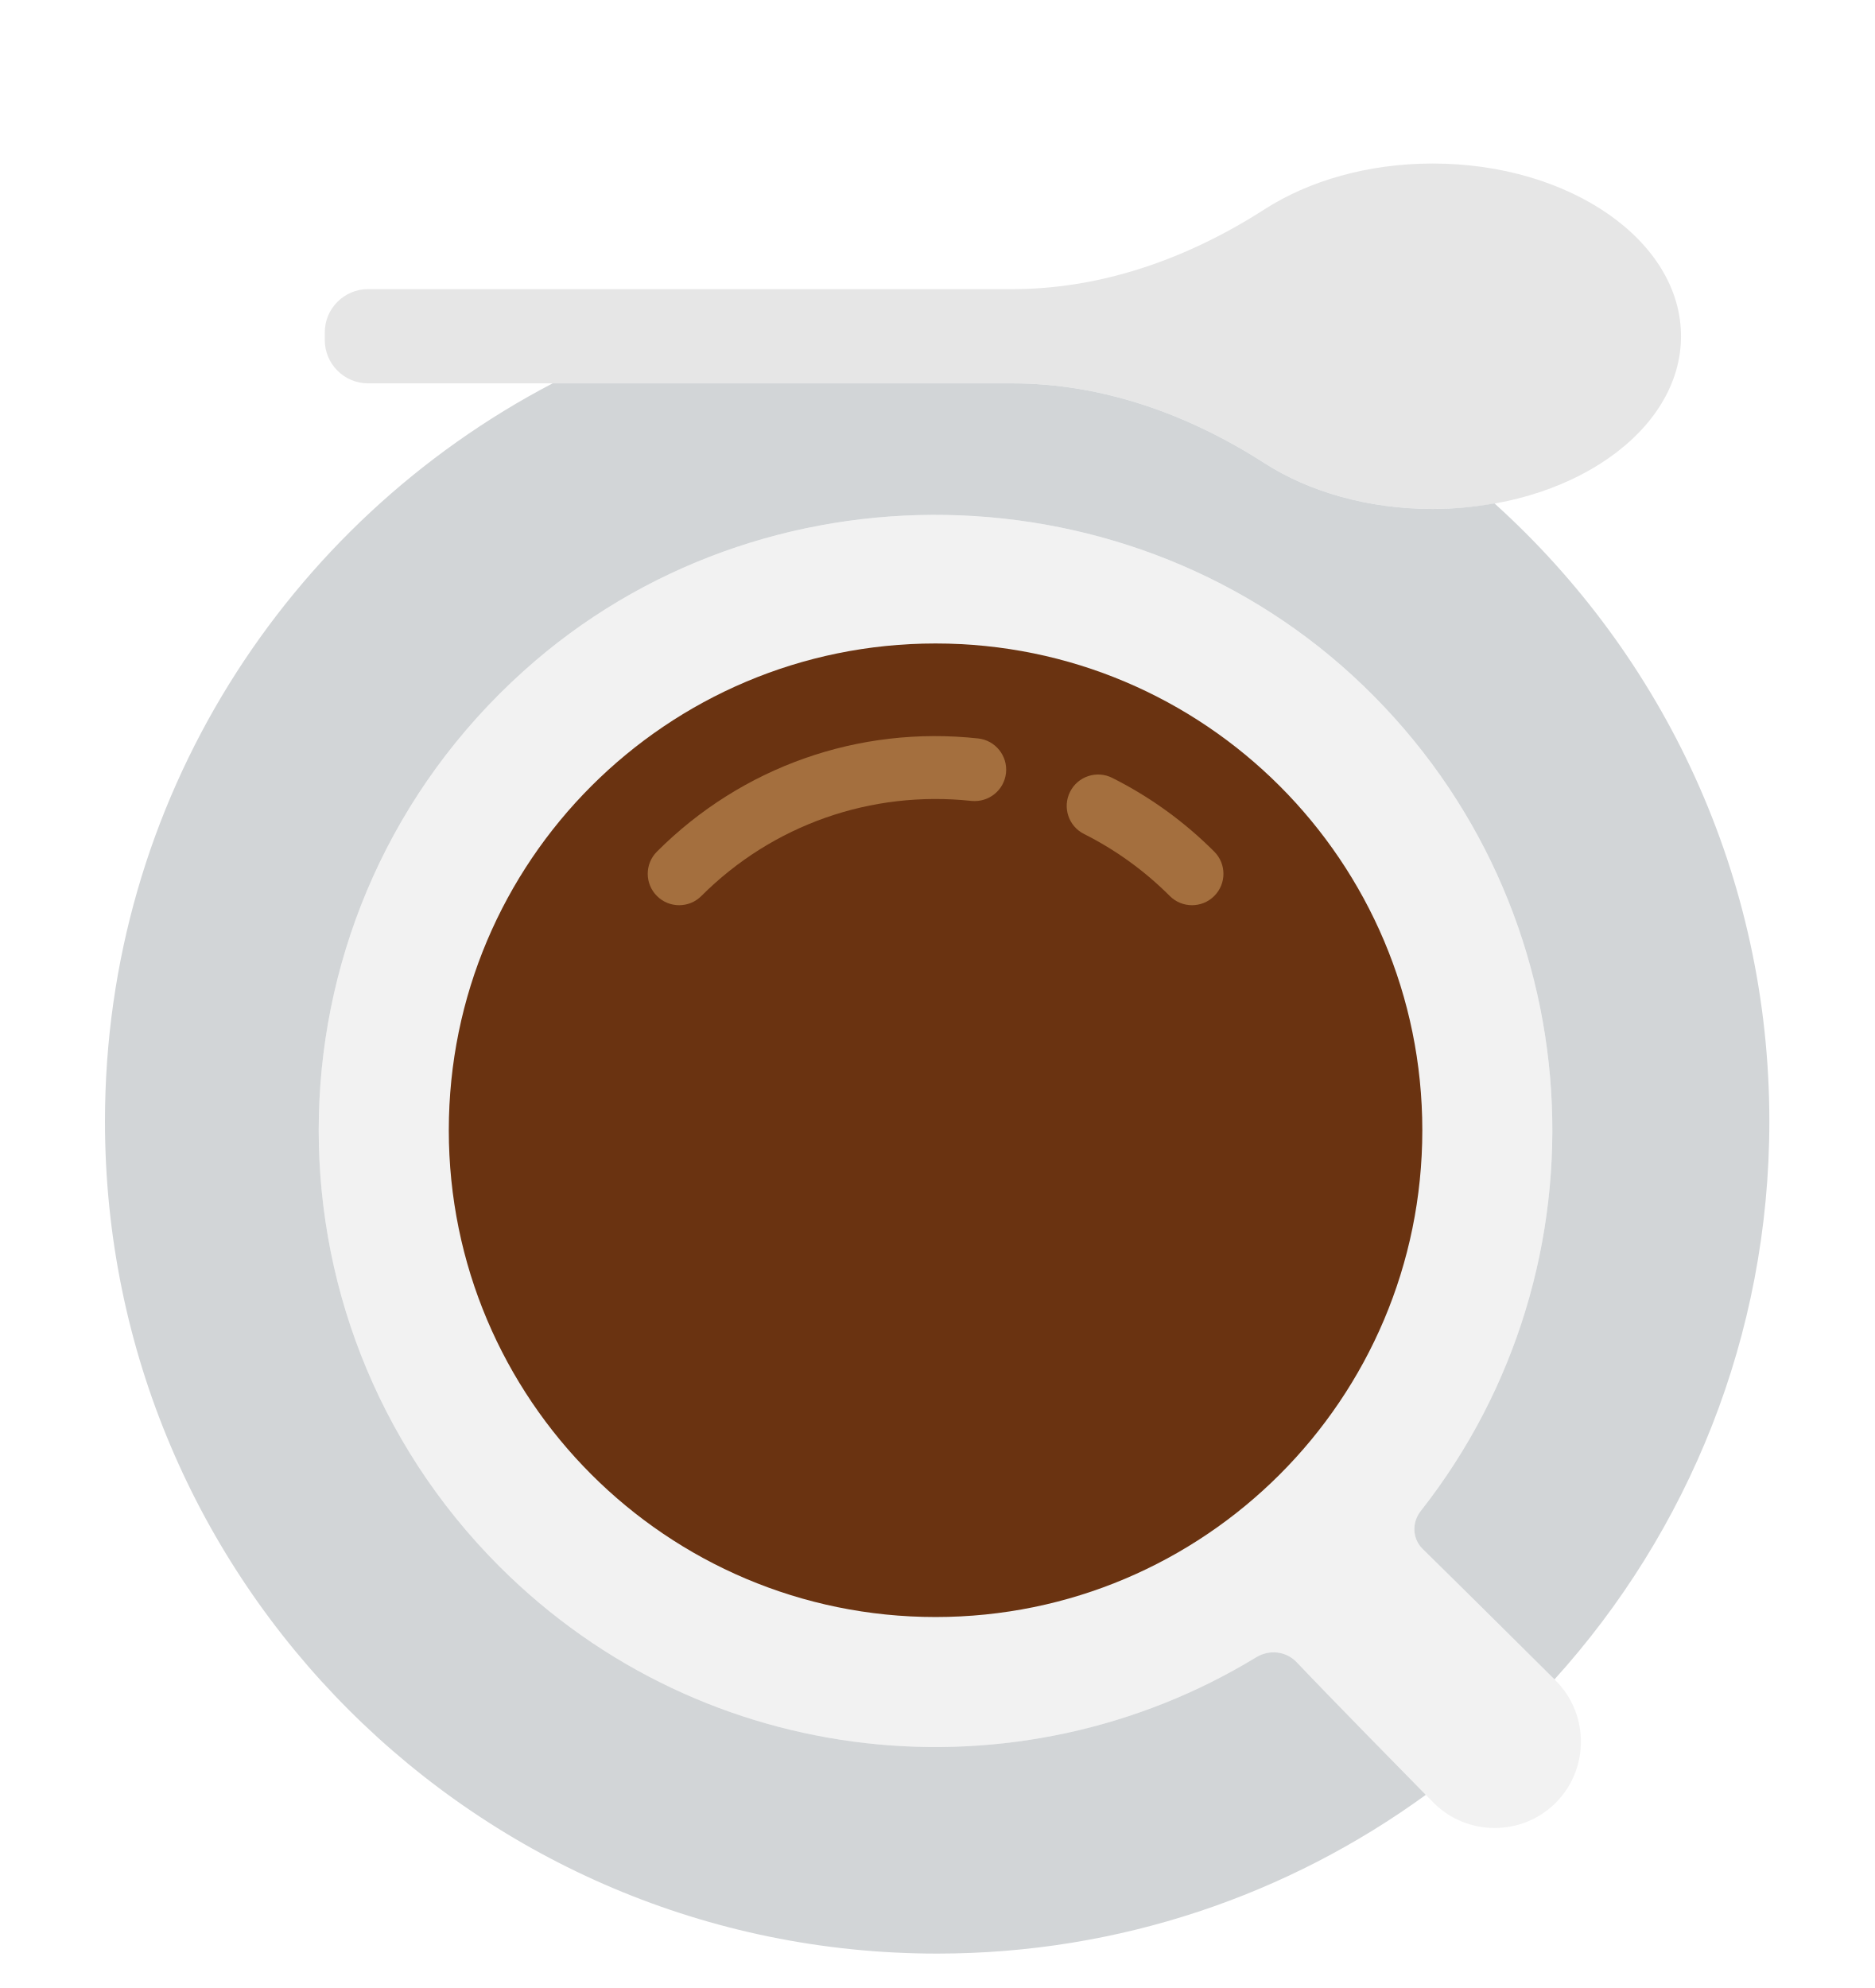
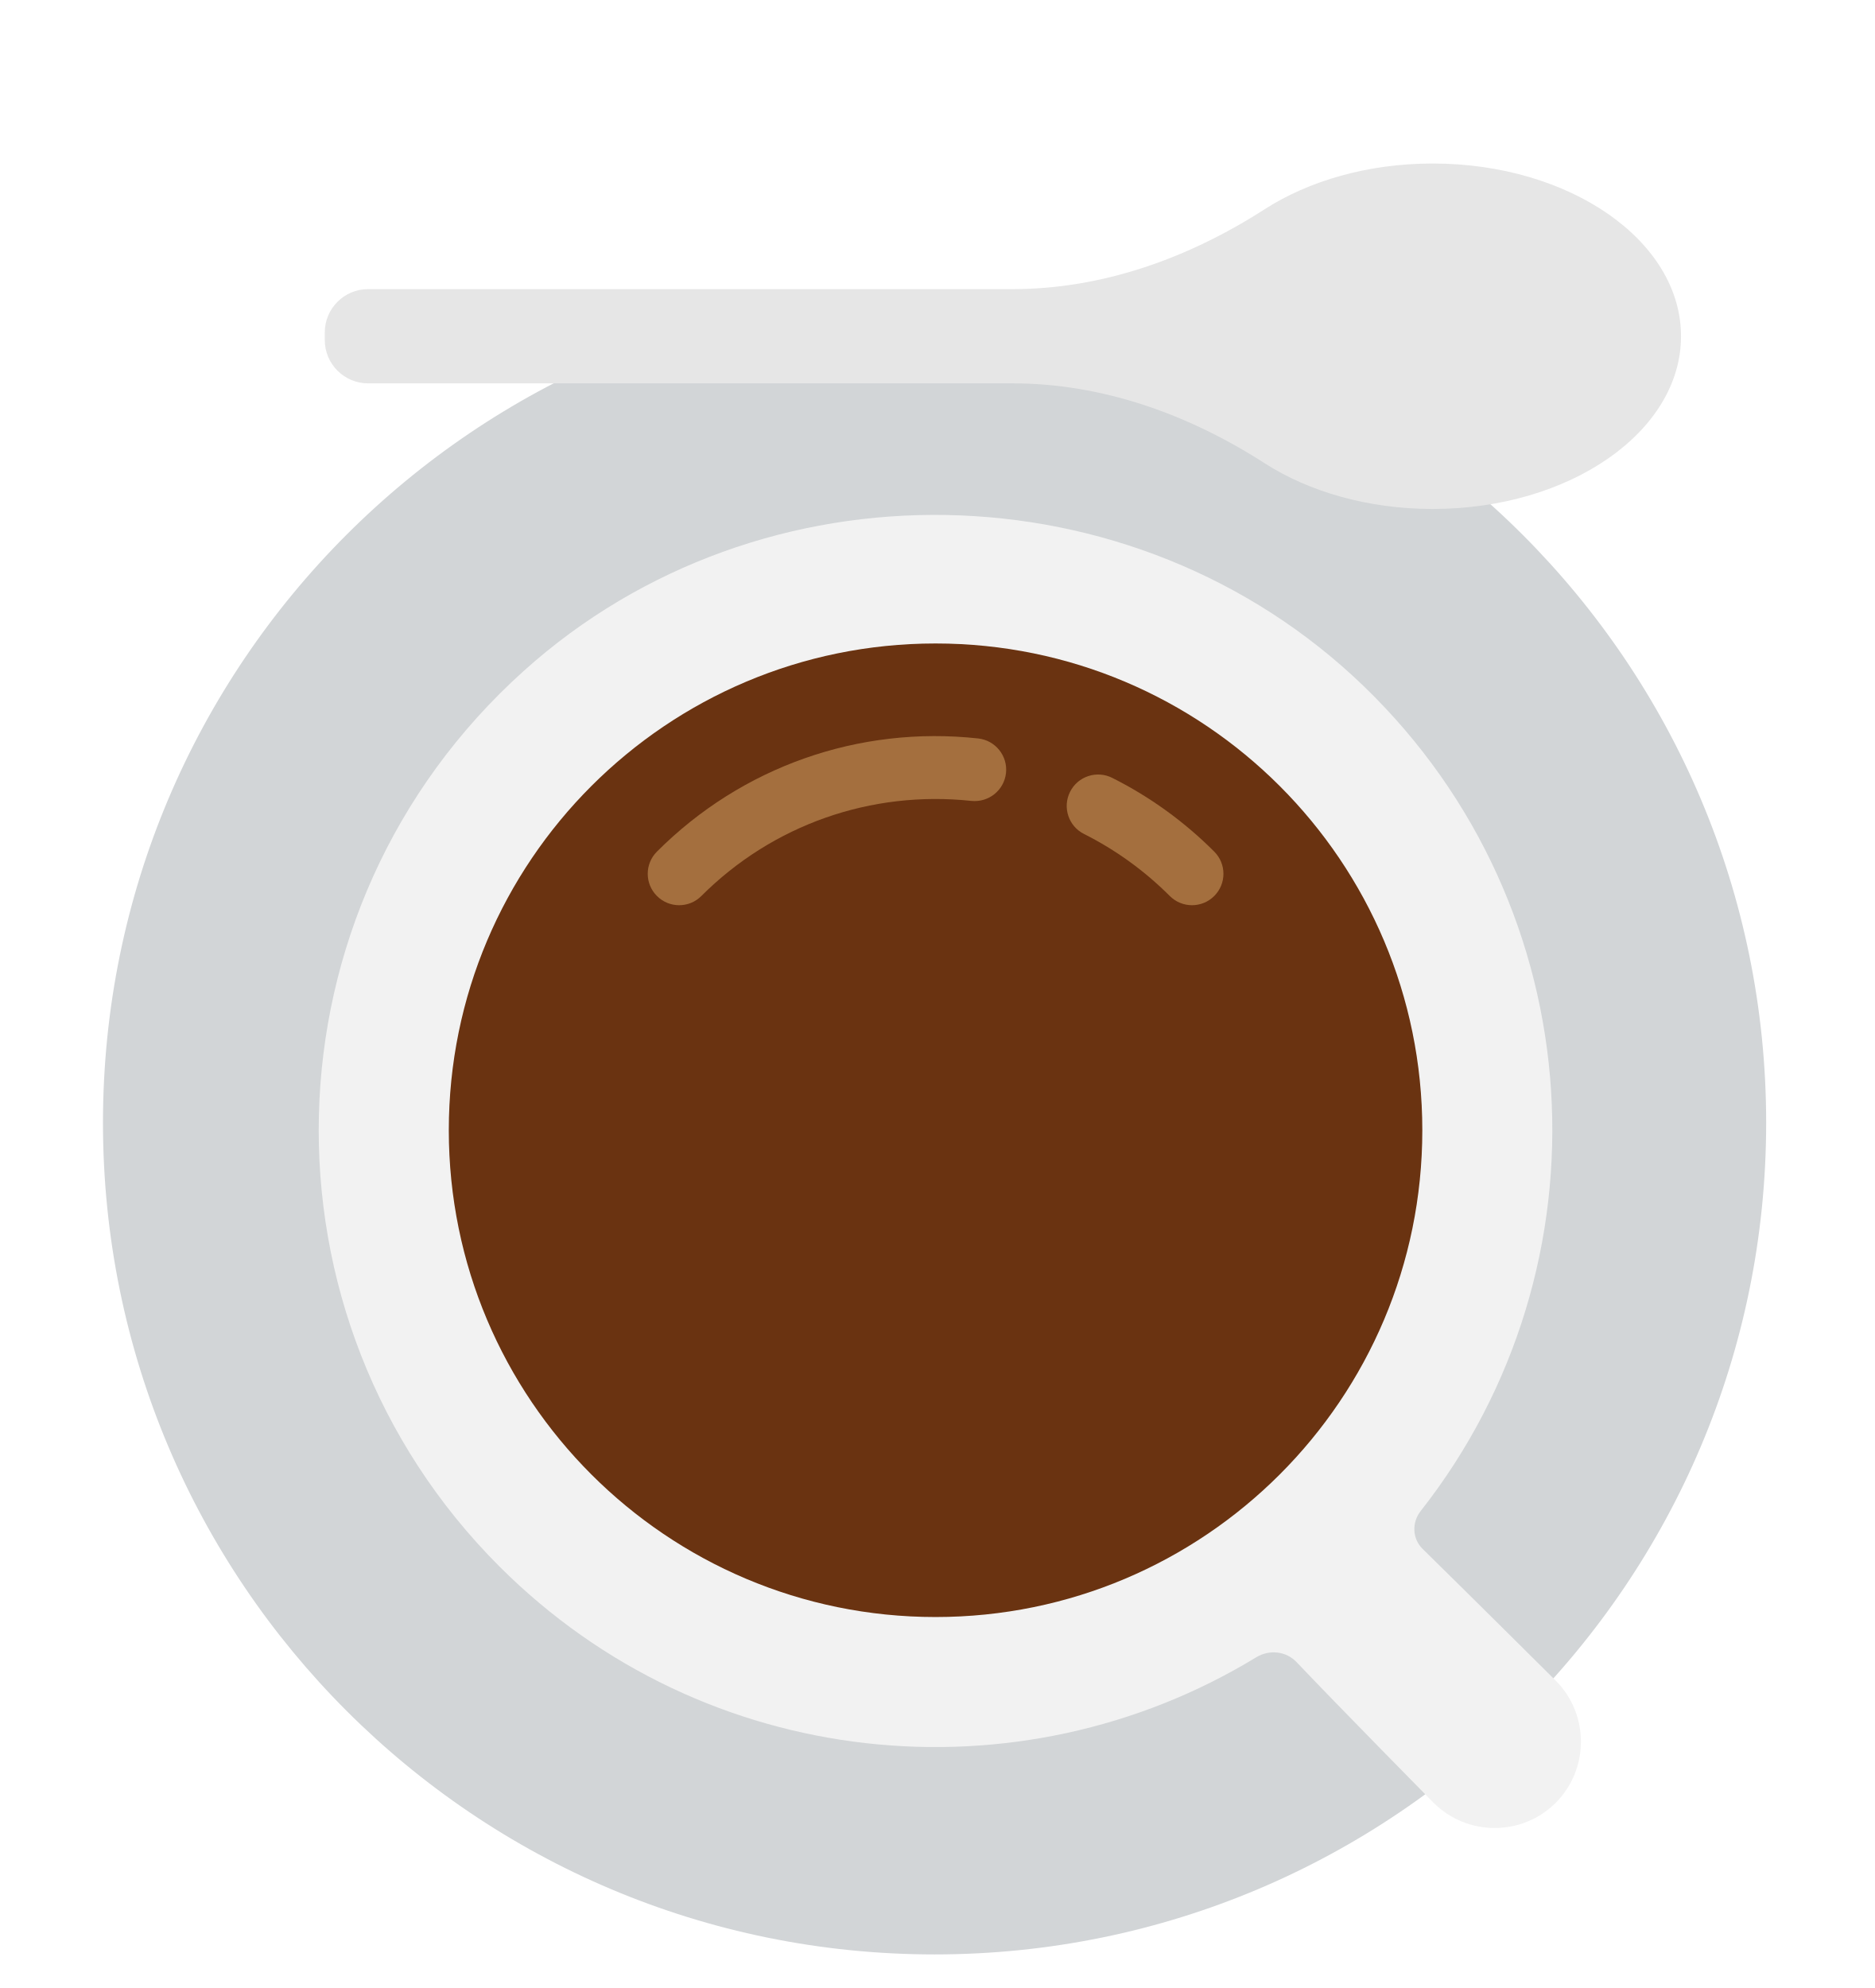
<svg xmlns="http://www.w3.org/2000/svg" xml:space="preserve" width="330" height="350" version="1.1" style="clip-rule:evenodd;fill-rule:evenodd;image-rendering:optimizeQuality;shape-rendering:geometricPrecision;text-rendering:geometricPrecision" viewBox="0 0 9313.333 9877.778" id="svg2">
  <defs id="defs4">
    <style type="text/css" id="style6">
    .fil2 {fill:#683210}
    .fil3 {fill:#A46F3E}
    .fil0 {fill:#D1D4D6}
    .fil1 {fill:#F2F2F2}
   </style>
  </defs>
+   <circle style="clip-rule:evenodd;opacity:1;fill:#d2d5d7;fill-opacity:1;fill-rule:evenodd;stroke:none;stroke-width:0.1;stroke-opacity:1;image-rendering:optimizeQuality;shape-rendering:geometricPrecision;text-rendering:geometricPrecision" id="path4156" cx="4643.802" cy="5578.784" r="4132.151" />
  <g style="clip-rule:evenodd;fill-rule:evenodd;image-rendering:optimizeQuality;shape-rendering:geometricPrecision;text-rendering:geometricPrecision" id="g4193" transform="matrix(156.0419,0,0,156.0419,209.4721,812.4552)">
    <g id="g4143">
      <path id="path4145" d="m 48.198,48.309 c 0,0 -2.947,-2.929 -4.237,-4.193 -0.332,-0.325 -0.352,-0.842 -0.065,-1.207 6.138,-7.799 5.539,-19.17 -1.81,-26.264 C 34.754,9.566 22.905,9.344 15.33,16.162 c -8.433,7.59 -8.69,20.59 -0.77,28.51 6.538,6.538 16.537,7.501 24.098,2.894 0.419,-0.255 0.953,-0.201 1.29,0.156 1.295,1.365 4.36,4.476 4.36,4.476 1.07,1.07 2.82,1.07 3.889,0 1.07,-1.07 1.07,-2.82 10e-4,-3.889 z" style="fill:#f2f2f2" />
      <path id="path4147" d="M 44.281,11 C 48.647,11 52.187,8.538 52.187,5.5 52.187,2.462 48.648,0 44.281,0 42.214,0 40.334,0.553 38.927,1.457 36.508,3.012 33.769,4 30.893,4 L 10.375,4 C 9.619,4 9,4.619 9,5.375 l 0,0.25 C 9,6.381 9.619,7 10.375,7 l 20.518,0 c 2.876,0 5.615,0.988 8.034,2.543 1.407,0.904 3.287,1.457 5.354,1.457 z" style="fill:#e6e6e6" />
-       <path id="path4149" d="m 43.961,44.116 c 1.203,1.179 3.849,3.807 4.197,4.153 C 52.41,43.569 55,37.337 55,30.5 55,22.691 51.621,15.672 46.246,10.822 45.617,10.934 44.961,11 44.281,11 42.214,11 40.334,10.447 38.927,9.543 36.508,7.988 33.769,7 30.893,7 L 16.256,7 C 7.786,11.422 2,20.283 2,30.5 2,45.135 13.865,57 28.5,57 c 5.816,0 11.19,-1.878 15.56,-5.055 -0.75,-0.763 -3.038,-3.092 -4.112,-4.224 -0.338,-0.356 -0.871,-0.411 -1.29,-0.156 -7.561,4.607 -17.56,3.645 -24.098,-2.894 -7.92,-7.92 -7.663,-20.92 0.771,-28.51 7.575,-6.818 19.424,-6.596 26.756,0.483 7.348,7.094 7.948,18.466 1.81,26.265 -0.288,0.365 -0.268,0.882 0.064,1.207 z" style="fill:#d2d5d7" />
      <circle id="circle4151" r="15.5" cy="30.783" cx="28.449" style="fill:#6a3311" />
      <path id="path4153" d="m 36.615,23.617 c -0.256,0 -0.512,-0.098 -0.707,-0.293 -0.804,-0.804 -1.724,-1.469 -2.731,-1.975 -0.494,-0.247 -0.693,-0.849 -0.445,-1.342 0.246,-0.493 0.848,-0.693 1.342,-0.445 1.2,0.602 2.293,1.392 3.249,2.348 0.391,0.391 0.391,1.023 0,1.414 -0.196,0.196 -0.452,0.293 -0.708,0.293 z" style="fill:#a46f3e" />
      <path id="path4155" d="m 20.284,23.617 c -0.256,0 -0.512,-0.098 -0.707,-0.293 -0.391,-0.391 -0.391,-1.023 0,-1.414 2.699,-2.7 6.426,-4.017 10.228,-3.603 0.549,0.06 0.946,0.553 0.887,1.102 -0.061,0.548 -0.549,0.942 -1.102,0.887 -3.192,-0.341 -6.329,0.758 -8.599,3.028 -0.195,0.196 -0.451,0.293 -0.707,0.293 z" style="fill:#a46f3e" />
    </g>
    <g id="g4157" />
    <g id="g4159" />
    <g id="g4161" />
    <g id="g4163" />
    <g id="g4165" />
    <g id="g4167" />
    <g id="g4169" />
    <g id="g4171" />
    <g id="g4173" />
    <g id="g4175" />
    <g id="g4177" />
    <g id="g4179" />
    <g id="g4181" />
    <g id="g4183" />
    <g id="g4185" />
  </g>
</svg>
